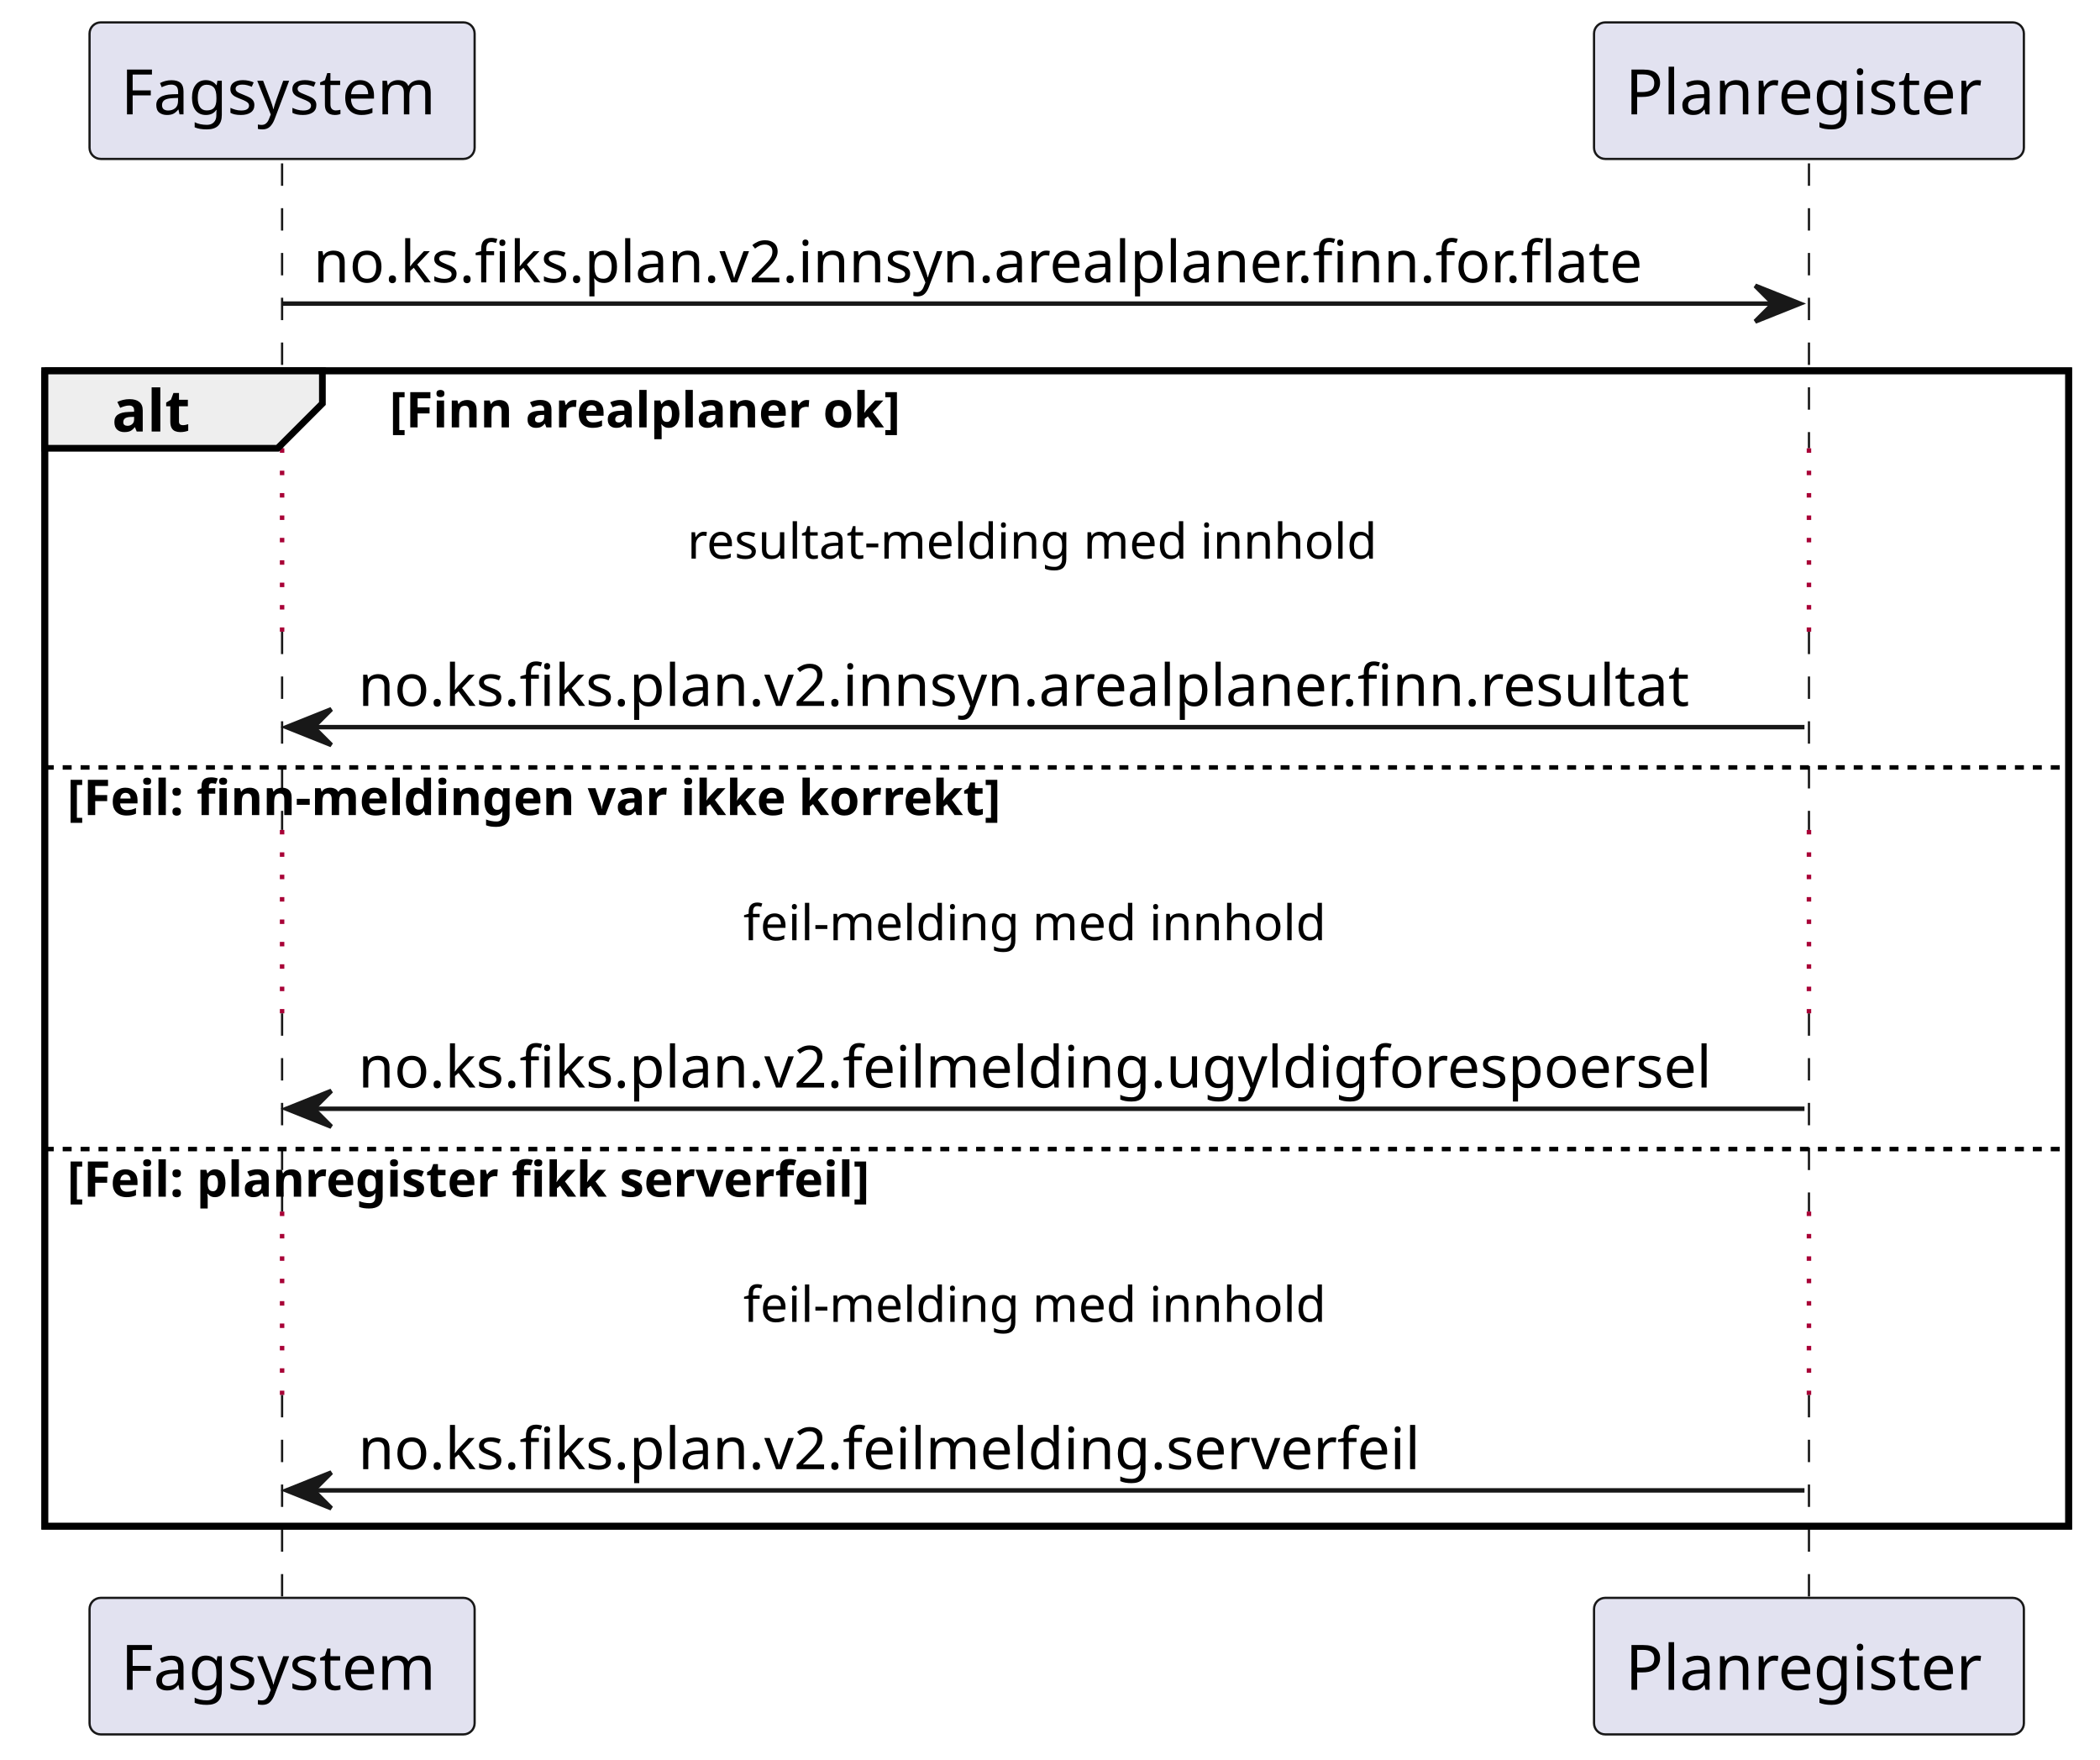
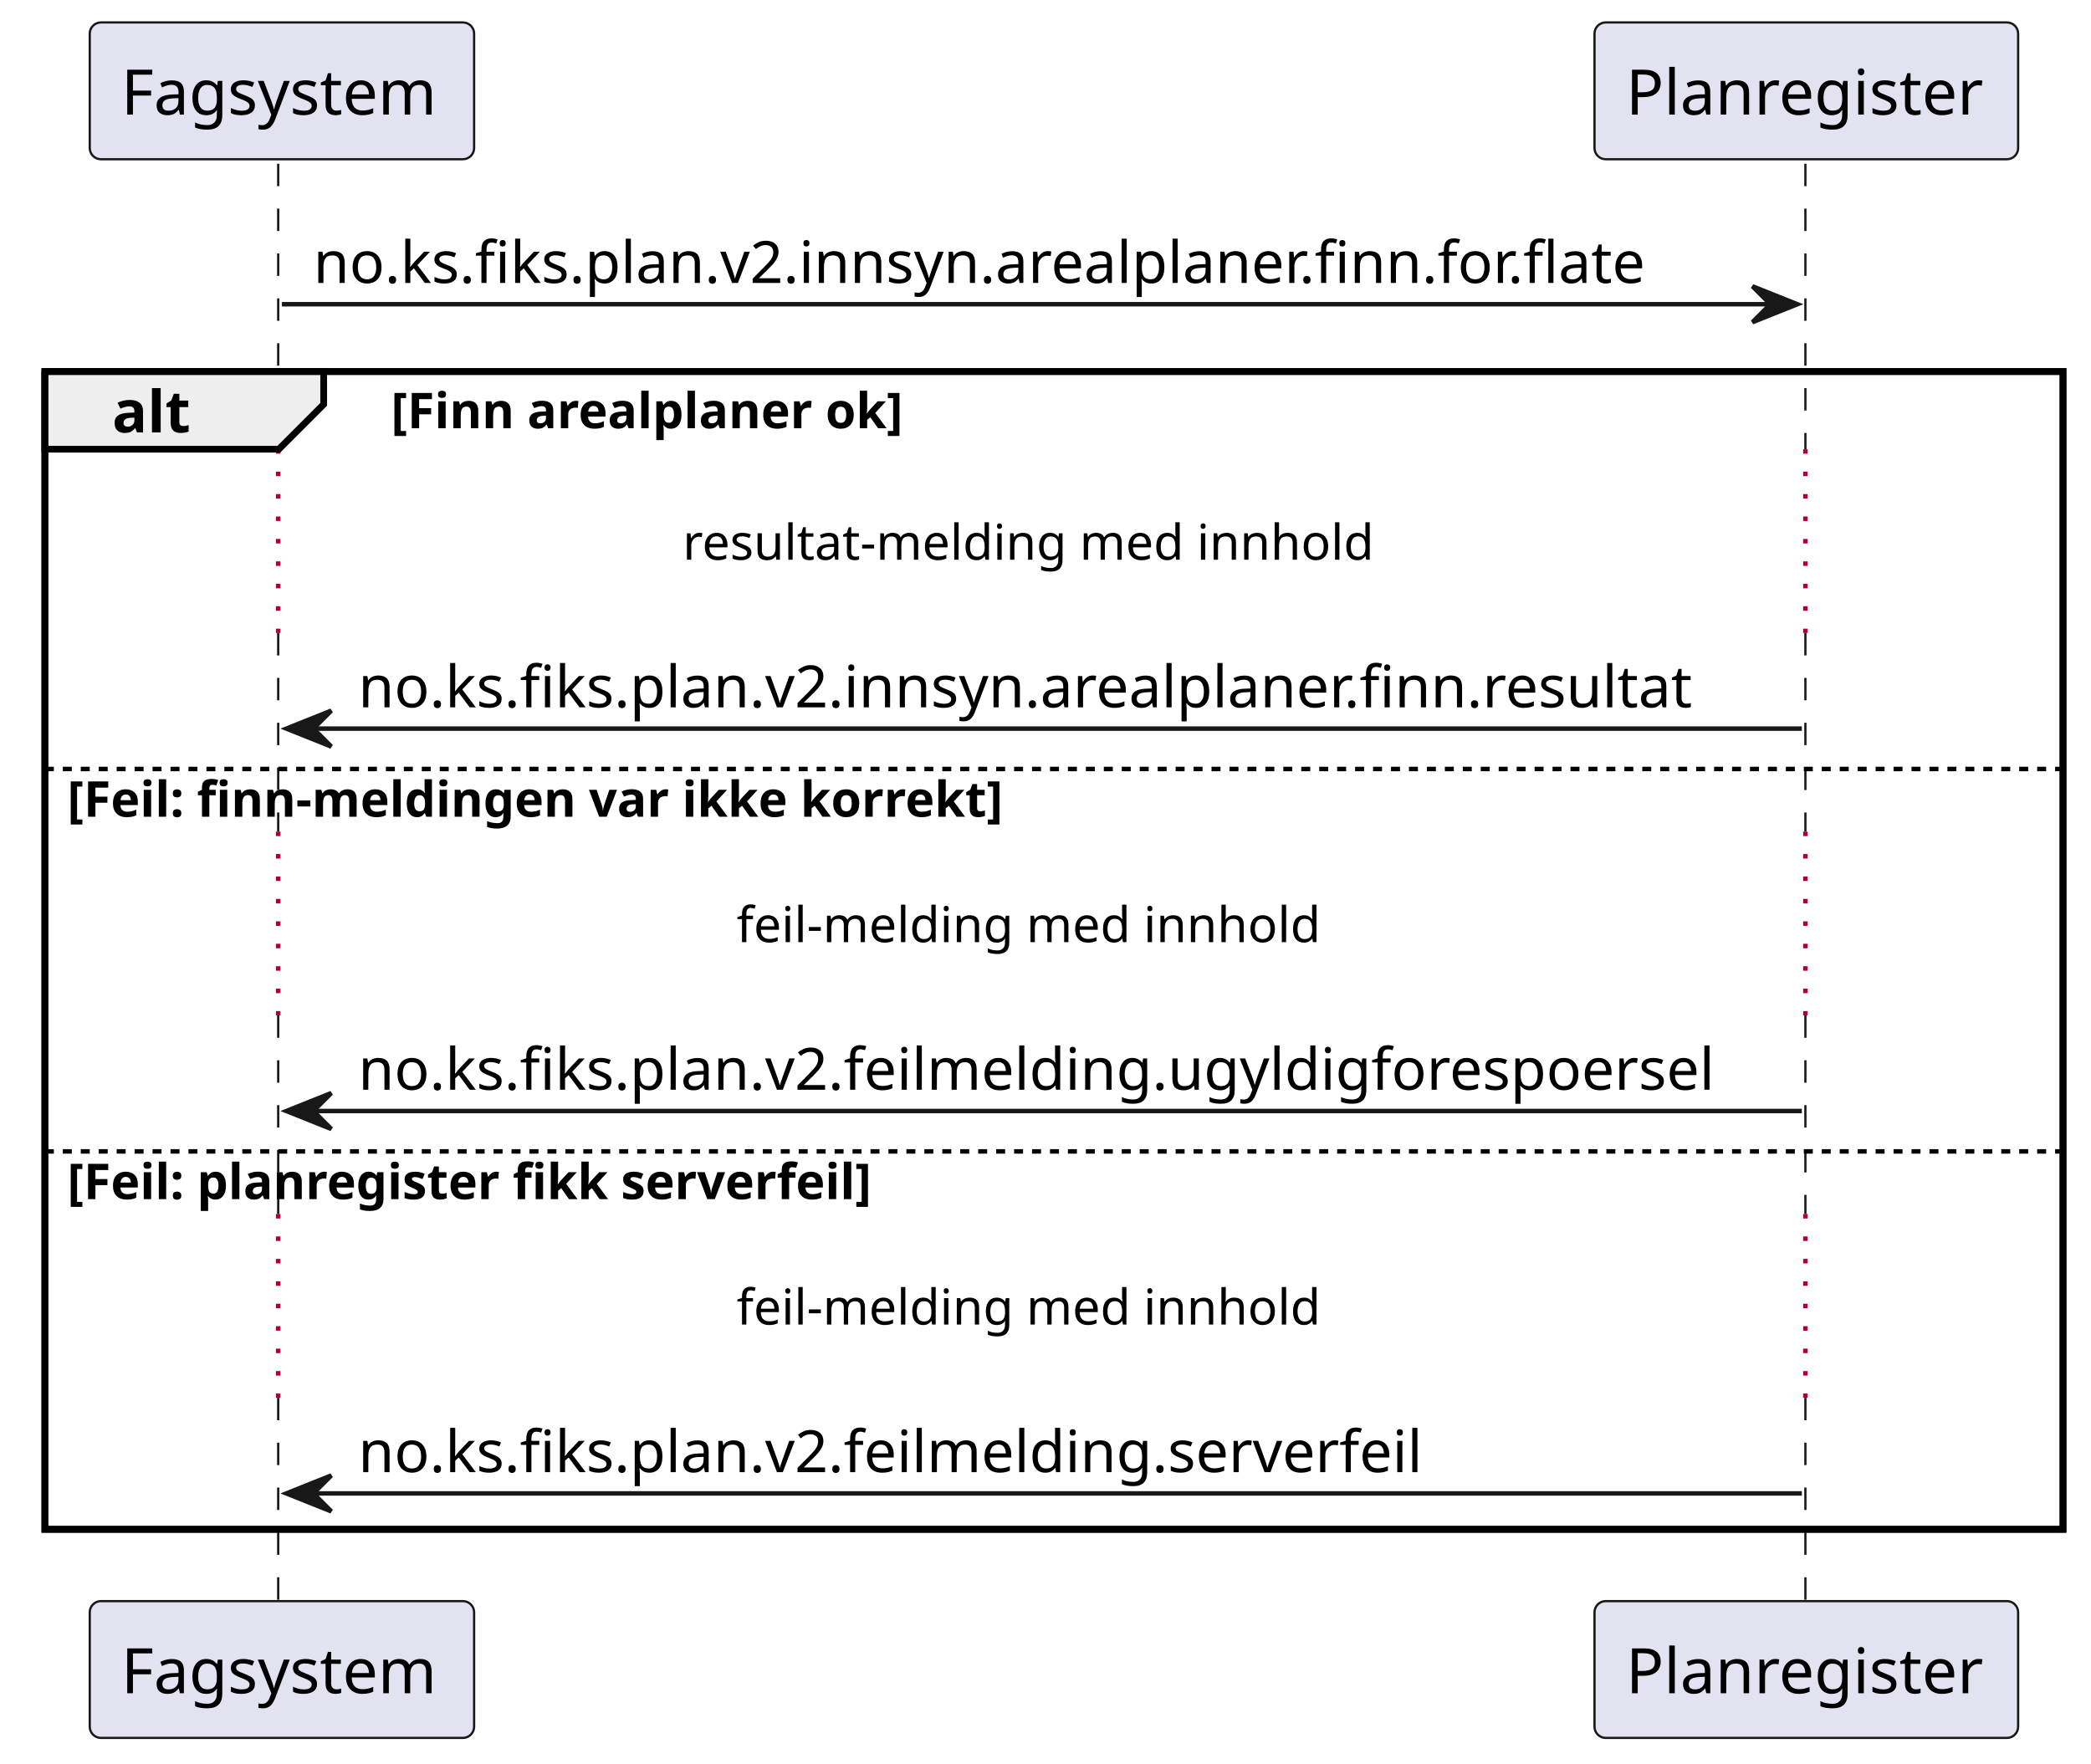
- <svg xmlns="http://www.w3.org/2000/svg" contentStyleType="text/css" height="393px" preserveAspectRatio="none" style="width:469px;height:393px;background:#FFFFFF;" version="1.1" viewBox="0 0 469 393" width="469px" zoomAndPan="magnify">
+ <svg xmlns="http://www.w3.org/2000/svg" contentStyleType="text/css" data-diagram-type="SEQUENCE" height="393px" preserveAspectRatio="none" style="width:466px;height:393px;background:#FFFFFF;" version="1.1" viewBox="0 0 466 393" width="466px" zoomAndPan="magnify">
  <defs />
  <g>
-     <rect fill="none" height="258.018" style="stroke:#000000;stroke-width:1.5;" width="452" x="10" y="82.799" />
-     <line style="stroke:#181818;stroke-width:0.5;stroke-dasharray:5.0,5.0;" x1="63" x2="63" y1="36.488" y2="100.109" />
-     <line style="stroke:#A80036;stroke-width:1.0;stroke-dasharray:1.0,4.0;" x1="63" x2="63" y1="100.109" y2="141.065" />
-     <line style="stroke:#181818;stroke-width:0.5;stroke-dasharray:5.0,5.0;" x1="63" x2="63" y1="141.065" y2="185.33" />
-     <line style="stroke:#A80036;stroke-width:1.0;stroke-dasharray:1.0,4.0;" x1="63" x2="63" y1="185.33" y2="226.285" />
-     <line style="stroke:#181818;stroke-width:0.5;stroke-dasharray:5.0,5.0;" x1="63" x2="63" y1="226.285" y2="270.551" />
-     <line style="stroke:#A80036;stroke-width:1.0;stroke-dasharray:1.0,4.0;" x1="63" x2="63" y1="270.551" y2="311.506" />
-     <line style="stroke:#181818;stroke-width:0.5;stroke-dasharray:5.0,5.0;" x1="63" x2="63" y1="311.506" y2="357.816" />
-     <line style="stroke:#181818;stroke-width:0.5;stroke-dasharray:5.0,5.0;" x1="404" x2="404" y1="36.488" y2="100.109" />
-     <line style="stroke:#A80036;stroke-width:1.0;stroke-dasharray:1.0,4.0;" x1="404" x2="404" y1="100.109" y2="141.065" />
-     <line style="stroke:#181818;stroke-width:0.5;stroke-dasharray:5.0,5.0;" x1="404" x2="404" y1="141.065" y2="185.33" />
-     <line style="stroke:#A80036;stroke-width:1.0;stroke-dasharray:1.0,4.0;" x1="404" x2="404" y1="185.33" y2="226.285" />
-     <line style="stroke:#181818;stroke-width:0.5;stroke-dasharray:5.0,5.0;" x1="404" x2="404" y1="226.285" y2="270.551" />
-     <line style="stroke:#A80036;stroke-width:1.0;stroke-dasharray:1.0,4.0;" x1="404" x2="404" y1="270.551" y2="311.506" />
-     <line style="stroke:#181818;stroke-width:0.5;stroke-dasharray:5.0,5.0;" x1="404" x2="404" y1="311.506" y2="357.816" />
-     <rect fill="#E2E2F0" height="30.488" rx="2.5" ry="2.5" style="stroke:#181818;stroke-width:0.5;" width="86" x="20" y="5" />
-     <text fill="#000000" font-family="sans-serif" font-size="14" lengthAdjust="spacing" textLength="72" x="27" y="25.535">Fagsystem</text>
-     <rect fill="#E2E2F0" height="30.488" rx="2.5" ry="2.5" style="stroke:#181818;stroke-width:0.5;" width="86" x="20" y="356.816" />
-     <text fill="#000000" font-family="sans-serif" font-size="14" lengthAdjust="spacing" textLength="72" x="27" y="377.352">Fagsystem</text>
-     <rect fill="#E2E2F0" height="30.488" rx="2.5" ry="2.5" style="stroke:#181818;stroke-width:0.5;" width="96" x="356" y="5" />
-     <text fill="#000000" font-family="sans-serif" font-size="14" lengthAdjust="spacing" textLength="82" x="363" y="25.535">Planregister</text>
-     <rect fill="#E2E2F0" height="30.488" rx="2.5" ry="2.5" style="stroke:#181818;stroke-width:0.5;" width="96" x="356" y="356.816" />
-     <text fill="#000000" font-family="sans-serif" font-size="14" lengthAdjust="spacing" textLength="82" x="363" y="377.352">Planregister</text>
-     <polygon fill="#181818" points="392,63.799,402,67.799,392,71.799,396,67.799" style="stroke:#181818;stroke-width:1.0;" />
-     <line style="stroke:#181818;stroke-width:1.0;" x1="63" x2="398" y1="67.799" y2="67.799" />
-     <text fill="#000000" font-family="sans-serif" font-size="13" lengthAdjust="spacing" textLength="315" x="70" y="63.057">no.ks.fiks.plan.v2.innsyn.arealplaner.finn.for.flate</text>
-     <path d="M10,82.799 L72,82.799 L72,90.109 L62,100.109 L10,100.109 L10,82.799 " fill="#EEEEEE" style="stroke:#000000;stroke-width:1.5;" />
-     <rect fill="none" height="258.018" style="stroke:#000000;stroke-width:1.5;" width="452" x="10" y="82.799" />
-     <text fill="#000000" font-family="sans-serif" font-size="13" font-weight="bold" lengthAdjust="spacing" textLength="17" x="25" y="96.367">alt</text>
-     <text fill="#000000" font-family="sans-serif" font-size="11" font-weight="bold" lengthAdjust="spacing" textLength="116" x="87" y="95.434">[Finn arealplaner ok]</text>
-     <text fill="#000000" font-family="sans-serif" font-size="11" lengthAdjust="spacing" textLength="160" x="153.5" y="124.744">resultat-melding med innhold</text>
-     <polygon fill="#181818" points="74,158.375,64,162.375,74,166.375,70,162.375" style="stroke:#181818;stroke-width:1.0;" />
-     <line style="stroke:#181818;stroke-width:1.0;" x1="68" x2="403" y1="162.375" y2="162.375" />
-     <text fill="#000000" font-family="sans-serif" font-size="13" lengthAdjust="spacing" textLength="313" x="80" y="157.633">no.ks.fiks.plan.v2.innsyn.arealplaner.finn.resultat</text>
-     <line style="stroke:#000000;stroke-width:1.0;stroke-dasharray:2.0,2.0;" x1="10" x2="462" y1="171.375" y2="171.375" />
-     <text fill="#000000" font-family="sans-serif" font-size="11" font-weight="bold" lengthAdjust="spacing" textLength="219" x="15" y="182.01">[Feil: finn-meldingen var ikke korrekt]</text>
-     <text fill="#000000" font-family="sans-serif" font-size="11" lengthAdjust="spacing" textLength="135" x="166" y="209.965">feil-melding med innhold</text>
-     <polygon fill="#181818" points="74,243.596,64,247.596,74,251.596,70,247.596" style="stroke:#181818;stroke-width:1.0;" />
-     <line style="stroke:#181818;stroke-width:1.0;" x1="68" x2="403" y1="247.596" y2="247.596" />
-     <text fill="#000000" font-family="sans-serif" font-size="13" lengthAdjust="spacing" textLength="317" x="80" y="242.853">no.ks.fiks.plan.v2.feilmelding.ugyldigforespoersel</text>
-     <line style="stroke:#000000;stroke-width:1.0;stroke-dasharray:2.0,2.0;" x1="10" x2="462" y1="256.596" y2="256.596" />
-     <text fill="#000000" font-family="sans-serif" font-size="11" font-weight="bold" lengthAdjust="spacing" textLength="187" x="15" y="267.231">[Feil: planregister fikk serverfeil]</text>
-     <text fill="#000000" font-family="sans-serif" font-size="11" lengthAdjust="spacing" textLength="135" x="166" y="295.185">feil-melding med innhold</text>
-     <polygon fill="#181818" points="74,328.816,64,332.816,74,336.816,70,332.816" style="stroke:#181818;stroke-width:1.0;" />
-     <line style="stroke:#181818;stroke-width:1.0;" x1="68" x2="403" y1="332.816" y2="332.816" />
-     <text fill="#000000" font-family="sans-serif" font-size="13" lengthAdjust="spacing" textLength="250" x="80" y="328.074">no.ks.fiks.plan.v2.feilmelding.serverfeil</text>
+     <rect fill="none" height="258.018" style="stroke:#000000;stroke-width:1.5;" width="449.762" x="10" y="82.799" />
+     <g>
+       <rect fill="#000000" fill-opacity="0" height="63.621" width="8" x="58.831" y="36.488" />
+       <line style="stroke:#181818;stroke-width:0.5;stroke-dasharray:5.0,5.0;" x1="62" x2="62" y1="36.488" y2="100.109" />
+     </g>
+     <line style="stroke:#A80036;stroke-width:1;stroke-dasharray:1.0,4.0;" x1="62" x2="62" y1="100.109" y2="141.065" />
+     <g>
+       <rect fill="#000000" fill-opacity="0" height="44.266" width="8" x="58.831" y="141.065" />
+       <line style="stroke:#181818;stroke-width:0.5;stroke-dasharray:5.0,5.0;" x1="62" x2="62" y1="141.065" y2="185.33" />
+     </g>
+     <line style="stroke:#A80036;stroke-width:1;stroke-dasharray:1.0,4.0;" x1="62" x2="62" y1="185.33" y2="226.285" />
+     <g>
+       <rect fill="#000000" fill-opacity="0" height="44.266" width="8" x="58.831" y="226.285" />
+       <line style="stroke:#181818;stroke-width:0.5;stroke-dasharray:5.0,5.0;" x1="62" x2="62" y1="226.285" y2="270.551" />
+     </g>
+     <line style="stroke:#A80036;stroke-width:1;stroke-dasharray:1.0,4.0;" x1="62" x2="62" y1="270.551" y2="311.506" />
+     <g>
+       <rect fill="#000000" fill-opacity="0" height="46.31" width="8" x="58.831" y="311.506" />
+       <line style="stroke:#181818;stroke-width:0.5;stroke-dasharray:5.0,5.0;" x1="62" x2="62" y1="311.506" y2="357.816" />
+     </g>
+     <g>
+       <rect fill="#000000" fill-opacity="0" height="63.621" width="8" x="398.557" y="36.488" />
+       <line style="stroke:#181818;stroke-width:0.5;stroke-dasharray:5.0,5.0;" x1="402.351" x2="402.351" y1="36.488" y2="100.109" />
+     </g>
+     <line style="stroke:#A80036;stroke-width:1;stroke-dasharray:1.0,4.0;" x1="402.351" x2="402.351" y1="100.109" y2="141.065" />
+     <g>
+       <rect fill="#000000" fill-opacity="0" height="44.266" width="8" x="398.557" y="141.065" />
+       <line style="stroke:#181818;stroke-width:0.5;stroke-dasharray:5.0,5.0;" x1="402.351" x2="402.351" y1="141.065" y2="185.33" />
+     </g>
+     <line style="stroke:#A80036;stroke-width:1;stroke-dasharray:1.0,4.0;" x1="402.351" x2="402.351" y1="185.33" y2="226.285" />
+     <g>
+       <rect fill="#000000" fill-opacity="0" height="44.266" width="8" x="398.557" y="226.285" />
+       <line style="stroke:#181818;stroke-width:0.5;stroke-dasharray:5.0,5.0;" x1="402.351" x2="402.351" y1="226.285" y2="270.551" />
+     </g>
+     <line style="stroke:#A80036;stroke-width:1;stroke-dasharray:1.0,4.0;" x1="402.351" x2="402.351" y1="270.551" y2="311.506" />
+     <g>
+       <rect fill="#000000" fill-opacity="0" height="46.31" width="8" x="398.557" y="311.506" />
+       <line style="stroke:#181818;stroke-width:0.5;stroke-dasharray:5.0,5.0;" x1="402.351" x2="402.351" y1="311.506" y2="357.816" />
+     </g>
+     <g class="participant participant-head" data-participant="Fagsystem">
+       <rect fill="#E2E2F0" height="30.488" rx="2.5" ry="2.5" style="stroke:#181818;stroke-width:0.5;" width="85.661" x="20" y="5" />
+       <text fill="#000000" font-family="sans-serif" font-size="14" lengthAdjust="spacing" textLength="71.661" x="27" y="25.535">Fagsystem</text>
+     </g>
+     <g class="participant participant-tail" data-participant="Fagsystem">
+       <rect fill="#E2E2F0" height="30.488" rx="2.5" ry="2.5" style="stroke:#181818;stroke-width:0.5;" width="85.661" x="20" y="356.816" />
+       <text fill="#000000" font-family="sans-serif" font-size="14" lengthAdjust="spacing" textLength="71.661" x="27" y="377.352">Fagsystem</text>
+     </g>
+     <g class="participant participant-head" data-participant="Planregister">
+       <rect fill="#E2E2F0" height="30.488" rx="2.5" ry="2.5" style="stroke:#181818;stroke-width:0.5;" width="94.411" x="355.351" y="5" />
+       <text fill="#000000" font-family="sans-serif" font-size="14" lengthAdjust="spacing" textLength="80.411" x="362.351" y="25.535">Planregister</text>
+     </g>
+     <g class="participant participant-tail" data-participant="Planregister">
+       <rect fill="#E2E2F0" height="30.488" rx="2.5" ry="2.5" style="stroke:#181818;stroke-width:0.5;" width="94.411" x="355.351" y="356.816" />
+       <text fill="#000000" font-family="sans-serif" font-size="14" lengthAdjust="spacing" textLength="80.411" x="362.351" y="377.352">Planregister</text>
+     </g>
+     <g class="message" data-participant-1="Fagsystem" data-participant-2="Planregister">
+       <polygon fill="#181818" points="390.557,63.799,400.557,67.799,390.557,71.799,394.557,67.799" style="stroke:#181818;stroke-width:1;" />
+       <line style="stroke:#181818;stroke-width:1;" x1="62.831" x2="396.557" y1="67.799" y2="67.799" />
+       <text fill="#000000" font-family="sans-serif" font-size="13" lengthAdjust="spacing" textLength="314.584" x="69.831" y="63.057">no.ks.fiks.plan.v2.innsyn.arealplaner.finn.for.flate</text>
+     </g>
+     <path d="M10,82.799 L72.139,82.799 L72.139,90.109 L62.139,100.109 L10,100.109 L10,82.799" fill="#EEEEEE" style="stroke:#000000;stroke-width:1.5;" />
+     <rect fill="none" height="258.018" style="stroke:#000000;stroke-width:1.5;" width="449.762" x="10" y="82.799" />
+     <text fill="#000000" font-family="sans-serif" font-size="13" font-weight="bold" lengthAdjust="spacing" textLength="17.139" x="25" y="96.367">alt</text>
+     <text fill="#000000" font-family="sans-serif" font-size="11" font-weight="bold" lengthAdjust="spacing" textLength="117.691" x="87.139" y="95.434">[Finn arealplaner ok]</text>
+     <text fill="#000000" font-family="sans-serif" font-size="11" lengthAdjust="spacing" textLength="161.079" x="152.154" y="124.744">resultat-melding med innhold</text>
+     <g class="message" data-participant-1="Planregister" data-participant-2="Fagsystem">
+       <polygon fill="#181818" points="73.831,158.375,63.831,162.375,73.831,166.375,69.831,162.375" style="stroke:#181818;stroke-width:1;" />
+       <line style="stroke:#181818;stroke-width:1;" x1="67.831" x2="401.557" y1="162.375" y2="162.375" />
+       <text fill="#000000" font-family="sans-serif" font-size="13" lengthAdjust="spacing" textLength="312.482" x="79.831" y="157.633">no.ks.fiks.plan.v2.innsyn.arealplaner.finn.resultat</text>
+     </g>
+     <line style="stroke:#000000;stroke-width:1;stroke-dasharray:2.0,2.0;" x1="10" x2="459.762" y1="171.375" y2="171.375" />
+     <text fill="#000000" font-family="sans-serif" font-size="11" font-weight="bold" lengthAdjust="spacing" textLength="218.394" x="15" y="182.01">[Feil: finn-meldingen var ikke korrekt]</text>
+     <text fill="#000000" font-family="sans-serif" font-size="11" lengthAdjust="spacing" textLength="137.065" x="164.161" y="209.965">feil-melding med innhold</text>
+     <g class="message" data-participant-1="Planregister" data-participant-2="Fagsystem">
+       <polygon fill="#181818" points="73.831,243.596,63.831,247.596,73.831,251.596,69.831,247.596" style="stroke:#181818;stroke-width:1;" />
+       <line style="stroke:#181818;stroke-width:1;" x1="67.831" x2="401.557" y1="247.596" y2="247.596" />
+       <text fill="#000000" font-family="sans-serif" font-size="13" lengthAdjust="spacing" textLength="315.726" x="79.831" y="242.853">no.ks.fiks.plan.v2.feilmelding.ugyldigforespoersel</text>
+     </g>
+     <line style="stroke:#000000;stroke-width:1;stroke-dasharray:2.0,2.0;" x1="10" x2="459.762" y1="256.596" y2="256.596" />
+     <text fill="#000000" font-family="sans-serif" font-size="11" font-weight="bold" lengthAdjust="spacing" textLength="186.479" x="15" y="267.231">[Feil: planregister fikk serverfeil]</text>
+     <text fill="#000000" font-family="sans-serif" font-size="11" lengthAdjust="spacing" textLength="137.065" x="164.161" y="295.185">feil-melding med innhold</text>
+     <g class="message" data-participant-1="Planregister" data-participant-2="Fagsystem">
+       <polygon fill="#181818" points="73.831,328.816,63.831,332.816,73.831,336.816,69.831,332.816" style="stroke:#181818;stroke-width:1;" />
+       <line style="stroke:#181818;stroke-width:1;" x1="67.831" x2="401.557" y1="332.816" y2="332.816" />
+       <text fill="#000000" font-family="sans-serif" font-size="13" lengthAdjust="spacing" textLength="248.663" x="79.831" y="328.074">no.ks.fiks.plan.v2.feilmelding.serverfeil</text>
+     </g>
  </g>
</svg>
